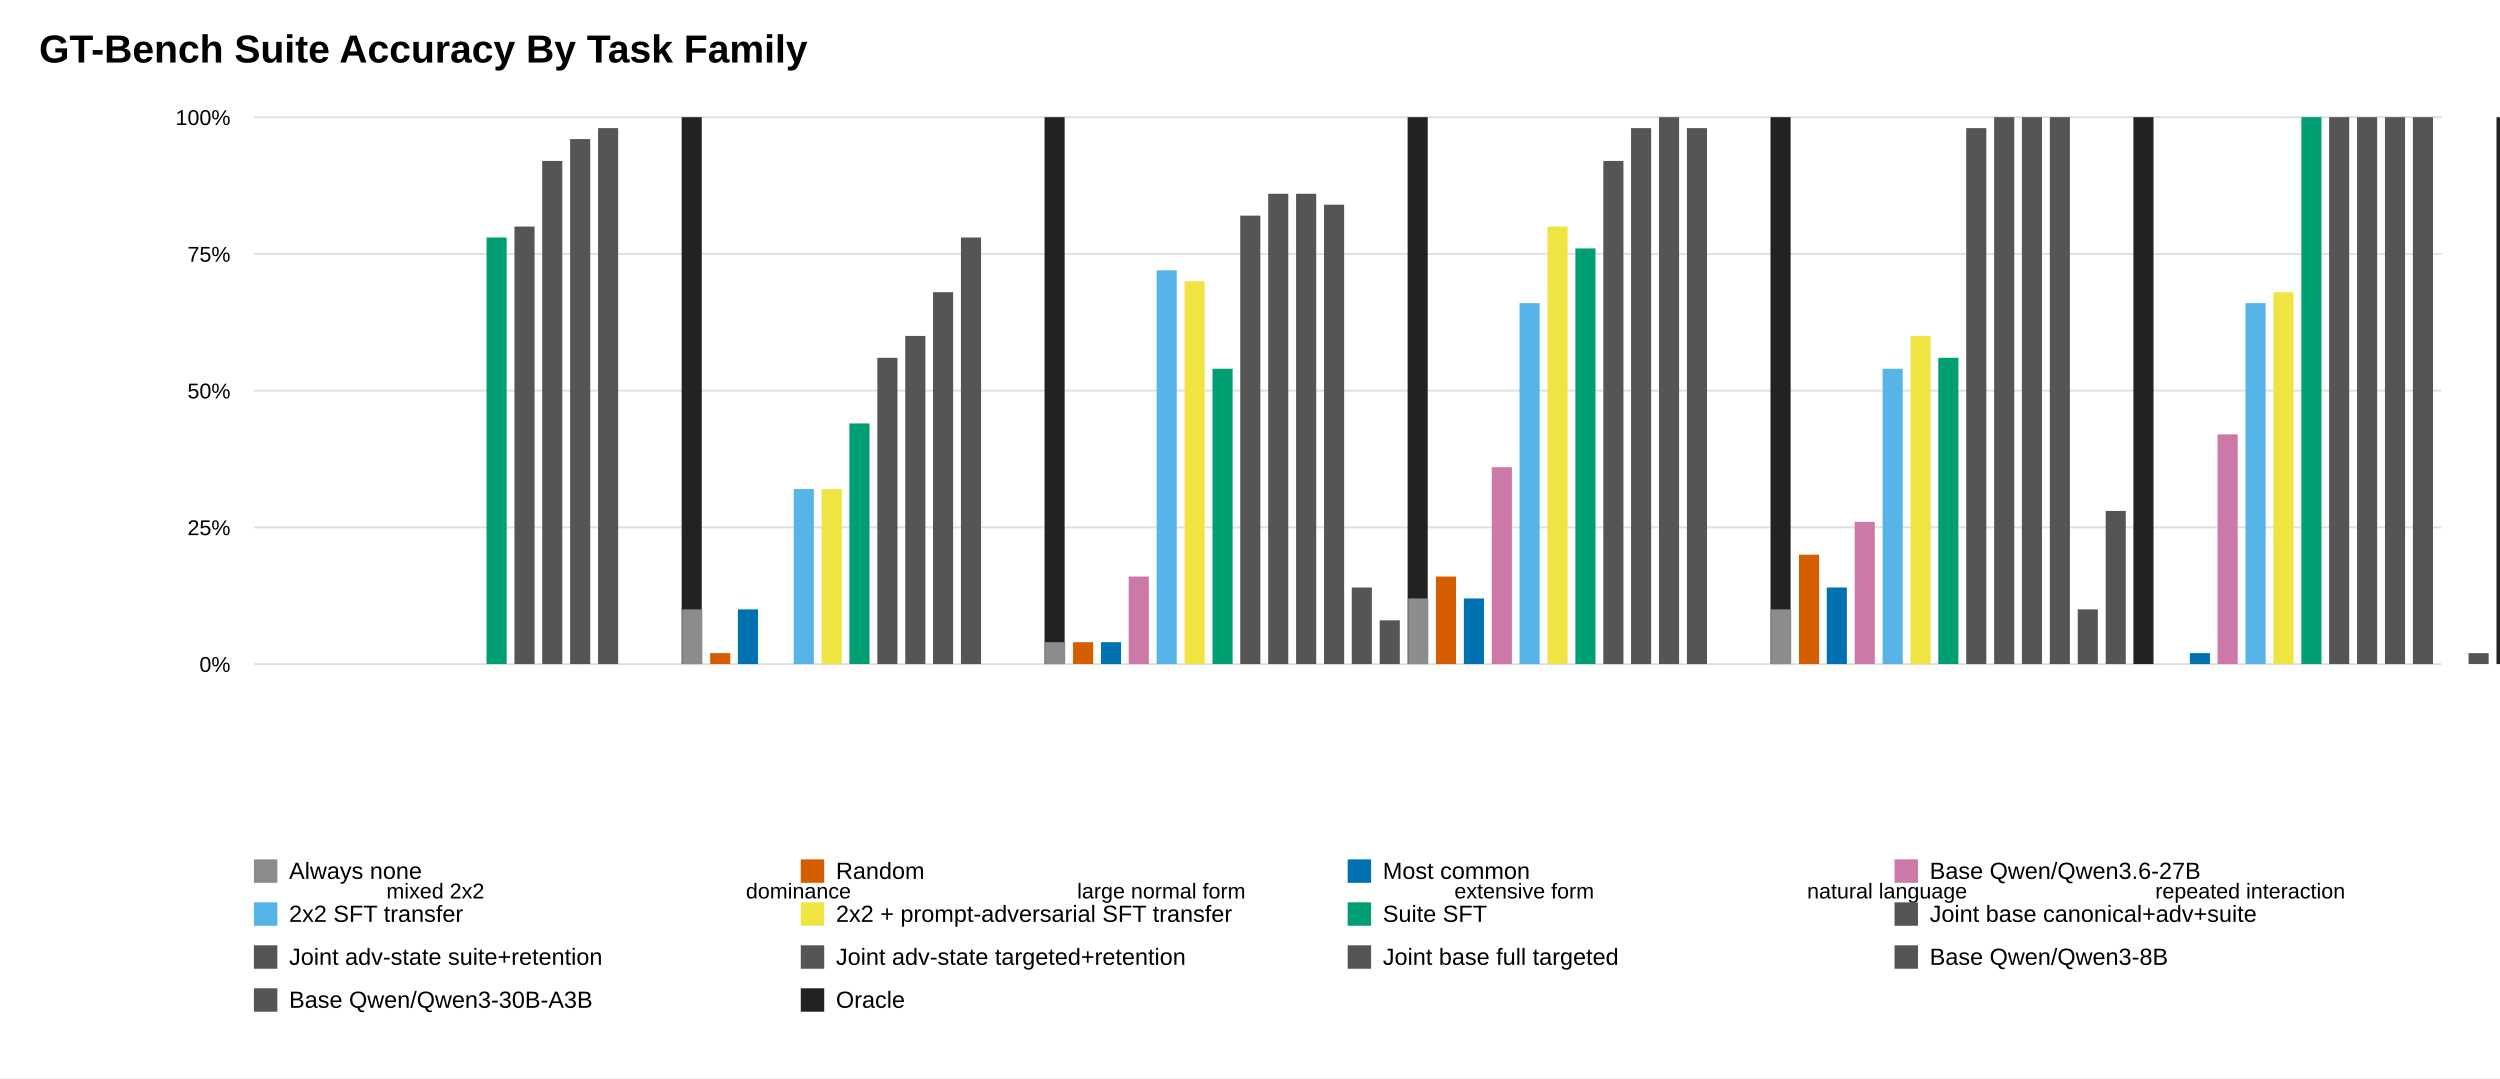
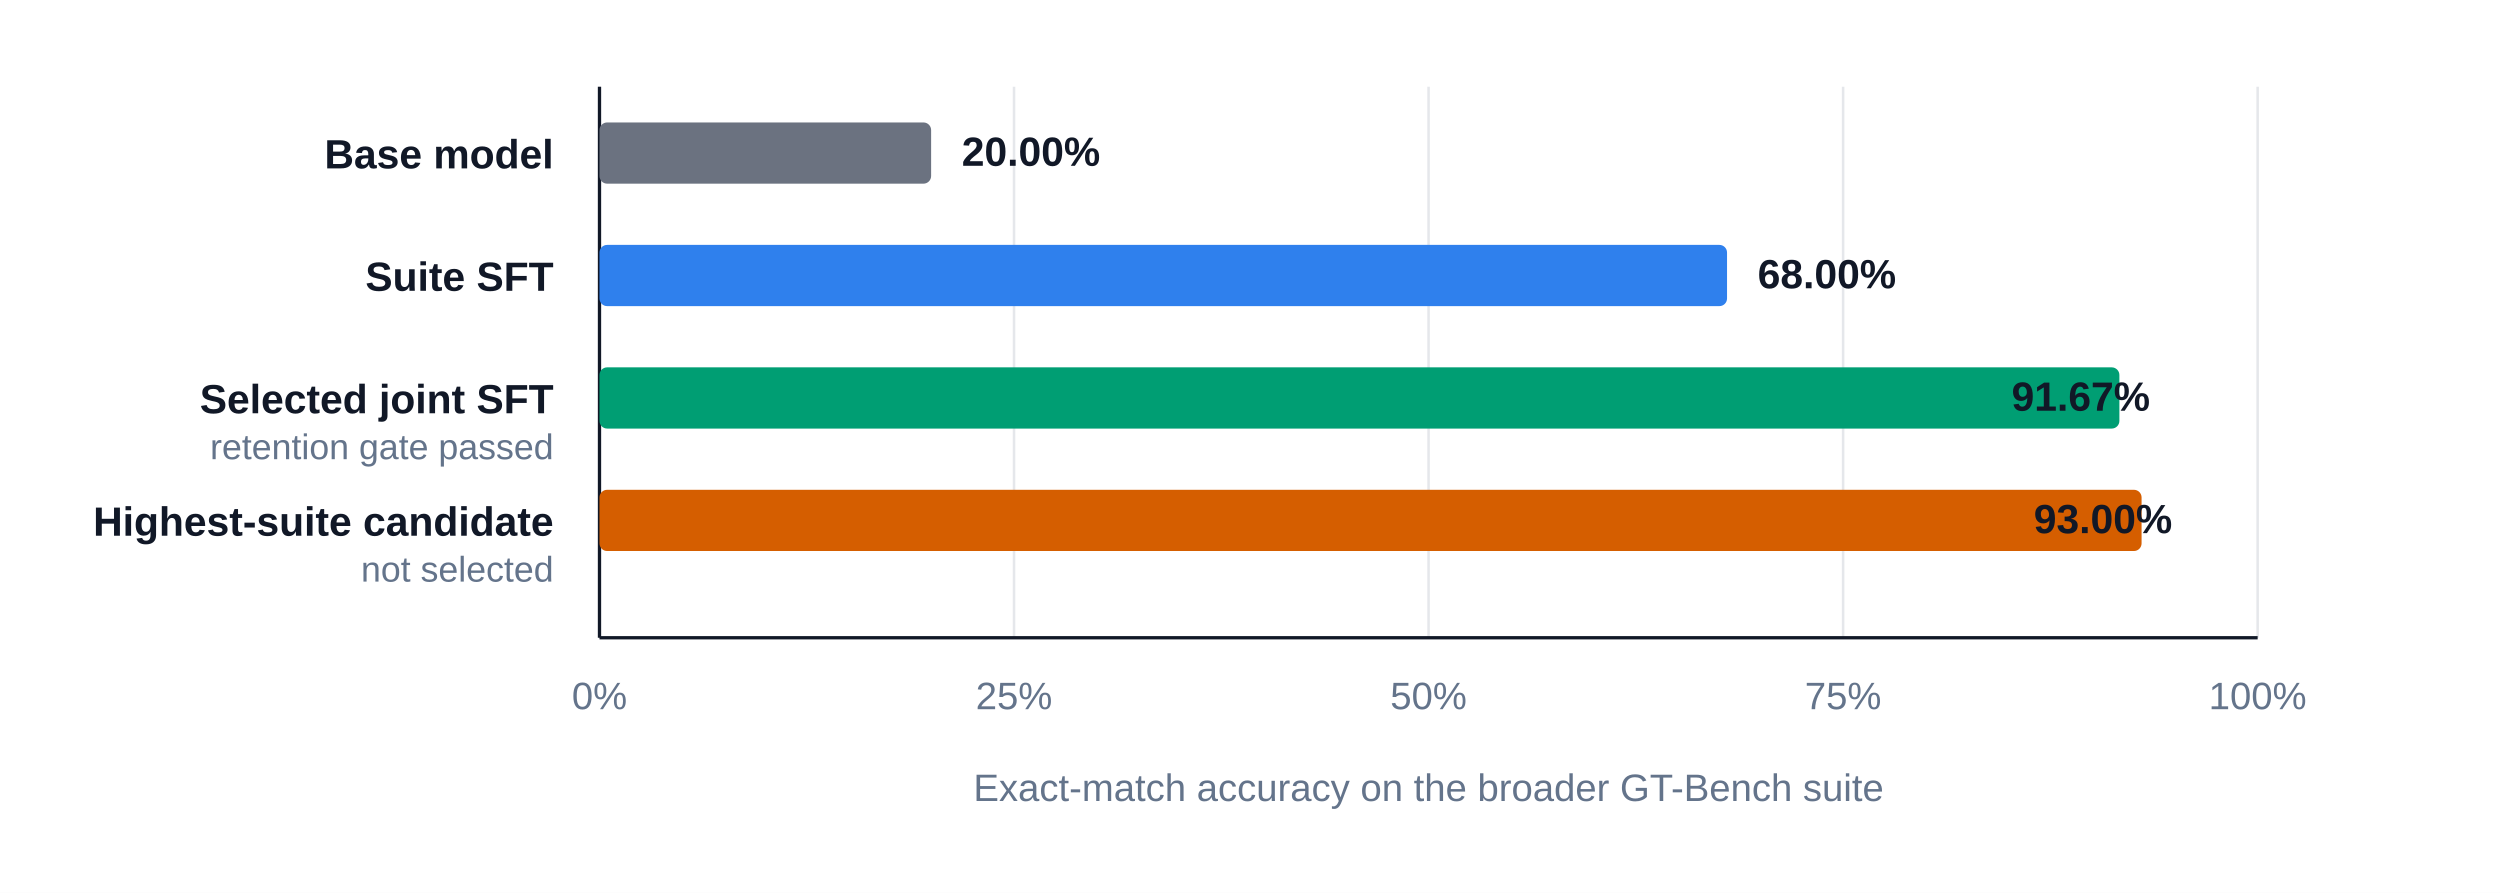
- <svg xmlns="http://www.w3.org/2000/svg" width="1280" height="552" viewBox="0 0 1280 552">
+ <svg xmlns="http://www.w3.org/2000/svg" width="980" height="350" viewBox="0 0 980 350">
  <rect width="100%" height="100%" fill="white" />
-   <text x="20" y="32" font-family="Arial" font-size="20" font-weight="700">GT-Bench Suite Accuracy By Task Family</text>
-   <line x1="130" y1="340.0" x2="1250" y2="340.0" stroke="#e0e0e0" />
-   <text x="118" y="344.0" text-anchor="end" font-family="Arial" font-size="11">0%</text>
-   <line x1="130" y1="270.0" x2="1250" y2="270.0" stroke="#e0e0e0" />
-   <text x="118" y="274.0" text-anchor="end" font-family="Arial" font-size="11">25%</text>
-   <line x1="130" y1="200.0" x2="1250" y2="200.0" stroke="#e0e0e0" />
-   <text x="118" y="204.0" text-anchor="end" font-family="Arial" font-size="11">50%</text>
-   <line x1="130" y1="130.0" x2="1250" y2="130.0" stroke="#e0e0e0" />
-   <text x="118" y="134.0" text-anchor="end" font-family="Arial" font-size="11">75%</text>
-   <line x1="130" y1="60.0" x2="1250" y2="60.0" stroke="#e0e0e0" />
-   <text x="118" y="64.0" text-anchor="end" font-family="Arial" font-size="11">100%</text>
-   <rect x="163.4" y="340.0" width="10.3" height="0.0" fill="#8c8c8c" />
-   <rect x="177.7" y="340.0" width="10.3" height="0.0" fill="#d55e00" />
-   <rect x="192.0" y="340.0" width="10.3" height="0.0" fill="#0072b2" />
-   <rect x="206.3" y="340.0" width="10.3" height="0.0" fill="#cc79a7" />
-   <rect x="220.5" y="340.0" width="10.3" height="0.0" fill="#56b4e9" />
-   <rect x="234.8" y="340.0" width="10.3" height="0.0" fill="#f0e442" />
-   <rect x="249.1" y="121.6" width="10.3" height="218.4" fill="#009e73" />
-   <rect x="263.4" y="116.0" width="10.3" height="224.0" fill="#555" />
-   <rect x="277.6" y="82.4" width="10.3" height="257.6" fill="#555" />
-   <rect x="291.9" y="71.2" width="10.3" height="268.8" fill="#555" />
-   <rect x="306.2" y="65.6" width="10.3" height="274.4" fill="#555" />
-   <rect x="320.5" y="340.0" width="10.3" height="0.0" fill="#555" />
-   <rect x="334.7" y="340.0" width="10.3" height="0.0" fill="#555" />
-   <rect x="349.0" y="60.0" width="10.3" height="280.0" fill="#222222" />
-   <text x="222.9" y="460" text-anchor="middle" font-family="Arial" font-size="11">mixed 2x2</text>
-   <rect x="349.3" y="312.0" width="10.3" height="28.0" fill="#8c8c8c" />
-   <rect x="363.6" y="334.4" width="10.3" height="5.6" fill="#d55e00" />
-   <rect x="377.8" y="312.0" width="10.3" height="28.0" fill="#0072b2" />
-   <rect x="392.1" y="340.0" width="10.3" height="0.0" fill="#cc79a7" />
-   <rect x="406.4" y="250.4" width="10.3" height="89.6" fill="#56b4e9" />
-   <rect x="420.7" y="250.4" width="10.3" height="89.6" fill="#f0e442" />
-   <rect x="434.9" y="216.8" width="10.3" height="123.2" fill="#009e73" />
-   <rect x="449.2" y="183.2" width="10.3" height="156.8" fill="#555" />
-   <rect x="463.5" y="172.0" width="10.3" height="168.0" fill="#555" />
-   <rect x="477.7" y="149.6" width="10.3" height="190.4" fill="#555" />
-   <rect x="492.0" y="121.6" width="10.3" height="218.4" fill="#555" />
-   <rect x="506.3" y="340.0" width="10.3" height="0.0" fill="#555" />
-   <rect x="520.6" y="340.0" width="10.3" height="0.0" fill="#555" />
-   <rect x="534.8" y="60.0" width="10.3" height="280.0" fill="#222222" />
-   <text x="408.8" y="460" text-anchor="middle" font-family="Arial" font-size="11">dominance</text>
-   <rect x="535.1" y="328.8" width="10.3" height="11.2" fill="#8c8c8c" />
-   <rect x="549.4" y="328.8" width="10.3" height="11.2" fill="#d55e00" />
-   <rect x="563.7" y="328.8" width="10.3" height="11.2" fill="#0072b2" />
-   <rect x="577.9" y="295.2" width="10.3" height="44.8" fill="#cc79a7" />
-   <rect x="592.2" y="138.4" width="10.3" height="201.6" fill="#56b4e9" />
-   <rect x="606.5" y="144.0" width="10.3" height="196.0" fill="#f0e442" />
-   <rect x="620.8" y="188.8" width="10.3" height="151.2" fill="#009e73" />
-   <rect x="635.0" y="110.4" width="10.3" height="229.6" fill="#555" />
-   <rect x="649.3" y="99.2" width="10.3" height="240.8" fill="#555" />
-   <rect x="663.6" y="99.2" width="10.3" height="240.8" fill="#555" />
-   <rect x="677.9" y="104.8" width="10.3" height="235.2" fill="#555" />
-   <rect x="692.1" y="300.8" width="10.3" height="39.2" fill="#555" />
-   <rect x="706.4" y="317.6" width="10.3" height="22.4" fill="#555" />
-   <rect x="720.7" y="60.0" width="10.3" height="280.0" fill="#222222" />
-   <text x="594.6" y="460" text-anchor="middle" font-family="Arial" font-size="11">large normal form</text>
-   <rect x="721.0" y="306.4" width="10.3" height="33.6" fill="#8c8c8c" />
-   <rect x="735.2" y="295.2" width="10.3" height="44.8" fill="#d55e00" />
-   <rect x="749.5" y="306.4" width="10.3" height="33.6" fill="#0072b2" />
-   <rect x="763.8" y="239.2" width="10.3" height="100.8" fill="#cc79a7" />
-   <rect x="778.0" y="155.2" width="10.3" height="184.8" fill="#56b4e9" />
-   <rect x="792.3" y="116.0" width="10.3" height="224.0" fill="#f0e442" />
-   <rect x="806.6" y="127.2" width="10.3" height="212.8" fill="#009e73" />
-   <rect x="820.9" y="82.4" width="10.3" height="257.6" fill="#555" />
-   <rect x="835.1" y="65.6" width="10.3" height="274.4" fill="#555" />
-   <rect x="849.4" y="60.0" width="10.3" height="280.0" fill="#555" />
-   <rect x="863.7" y="65.6" width="10.3" height="274.4" fill="#555" />
-   <rect x="878.0" y="340.0" width="10.3" height="0.0" fill="#555" />
-   <rect x="892.2" y="340.0" width="10.3" height="0.0" fill="#555" />
-   <rect x="906.5" y="60.0" width="10.3" height="280.0" fill="#222222" />
-   <text x="780.4" y="460" text-anchor="middle" font-family="Arial" font-size="11">extensive form</text>
-   <rect x="906.8" y="312.0" width="10.3" height="28.0" fill="#8c8c8c" />
-   <rect x="921.1" y="284.0" width="10.3" height="56.0" fill="#d55e00" />
-   <rect x="935.3" y="300.8" width="10.3" height="39.2" fill="#0072b2" />
-   <rect x="949.6" y="267.2" width="10.3" height="72.8" fill="#cc79a7" />
-   <rect x="963.9" y="188.8" width="10.3" height="151.2" fill="#56b4e9" />
-   <rect x="978.2" y="172.0" width="10.3" height="168.0" fill="#f0e442" />
-   <rect x="992.4" y="183.2" width="10.3" height="156.8" fill="#009e73" />
-   <rect x="1006.7" y="65.6" width="10.3" height="274.4" fill="#555" />
-   <rect x="1021.0" y="60.0" width="10.3" height="280.0" fill="#555" />
-   <rect x="1035.2" y="60.0" width="10.3" height="280.0" fill="#555" />
-   <rect x="1049.5" y="60.0" width="10.3" height="280.0" fill="#555" />
-   <rect x="1063.8" y="312.0" width="10.3" height="28.0" fill="#555" />
-   <rect x="1078.1" y="261.6" width="10.3" height="78.4" fill="#555" />
-   <rect x="1092.3" y="60.0" width="10.3" height="280.0" fill="#222222" />
-   <text x="966.2" y="460" text-anchor="middle" font-family="Arial" font-size="11">natural language</text>
-   <rect x="1092.6" y="340.0" width="10.3" height="0.0" fill="#8c8c8c" />
-   <rect x="1106.9" y="340.0" width="10.3" height="0.0" fill="#d55e00" />
-   <rect x="1121.2" y="334.4" width="10.3" height="5.6" fill="#0072b2" />
-   <rect x="1135.4" y="222.4" width="10.3" height="117.6" fill="#cc79a7" />
-   <rect x="1149.7" y="155.2" width="10.3" height="184.8" fill="#56b4e9" />
-   <rect x="1164.0" y="149.6" width="10.3" height="190.4" fill="#f0e442" />
-   <rect x="1178.3" y="60.0" width="10.3" height="280.0" fill="#009e73" />
-   <rect x="1192.5" y="60.0" width="10.3" height="280.0" fill="#555" />
-   <rect x="1206.8" y="60.0" width="10.3" height="280.0" fill="#555" />
-   <rect x="1221.1" y="60.0" width="10.3" height="280.0" fill="#555" />
-   <rect x="1235.4" y="60.0" width="10.3" height="280.0" fill="#555" />
-   <rect x="1249.6" y="340.0" width="10.3" height="0.0" fill="#555" />
-   <rect x="1263.9" y="334.4" width="10.3" height="5.6" fill="#555" />
-   <rect x="1278.2" y="60.0" width="10.3" height="280.0" fill="#222222" />
-   <text x="1152.1" y="460" text-anchor="middle" font-family="Arial" font-size="11">repeated interaction</text>
-   <rect x="130" y="440" width="12" height="12" fill="#8c8c8c" />
-   <text x="148" y="450" font-family="Arial" font-size="12">Always none</text>
-   <rect x="410" y="440" width="12" height="12" fill="#d55e00" />
-   <text x="428" y="450" font-family="Arial" font-size="12">Random</text>
-   <rect x="690" y="440" width="12" height="12" fill="#0072b2" />
-   <text x="708" y="450" font-family="Arial" font-size="12">Most common</text>
-   <rect x="970" y="440" width="12" height="12" fill="#cc79a7" />
-   <text x="988" y="450" font-family="Arial" font-size="12">Base Qwen/Qwen3.6-27B</text>
-   <rect x="130" y="462" width="12" height="12" fill="#56b4e9" />
-   <text x="148" y="472" font-family="Arial" font-size="12">2x2 SFT transfer</text>
-   <rect x="410" y="462" width="12" height="12" fill="#f0e442" />
-   <text x="428" y="472" font-family="Arial" font-size="12">2x2 + prompt-adversarial SFT transfer</text>
-   <rect x="690" y="462" width="12" height="12" fill="#009e73" />
-   <text x="708" y="472" font-family="Arial" font-size="12">Suite SFT</text>
-   <rect x="970" y="462" width="12" height="12" fill="#555" />
-   <text x="988" y="472" font-family="Arial" font-size="12">Joint base canonical+adv+suite</text>
-   <rect x="130" y="484" width="12" height="12" fill="#555" />
-   <text x="148" y="494" font-family="Arial" font-size="12">Joint adv-state suite+retention</text>
-   <rect x="410" y="484" width="12" height="12" fill="#555" />
-   <text x="428" y="494" font-family="Arial" font-size="12">Joint adv-state targeted+retention</text>
-   <rect x="690" y="484" width="12" height="12" fill="#555" />
-   <text x="708" y="494" font-family="Arial" font-size="12">Joint base full targeted</text>
-   <rect x="970" y="484" width="12" height="12" fill="#555" />
-   <text x="988" y="494" font-family="Arial" font-size="12">Base Qwen/Qwen3-8B</text>
-   <rect x="130" y="506" width="12" height="12" fill="#555" />
-   <text x="148" y="516" font-family="Arial" font-size="12">Base Qwen/Qwen3-30B-A3B</text>
-   <rect x="410" y="506" width="12" height="12" fill="#222222" />
-   <text x="428" y="516" font-family="Arial" font-size="12">Oracle</text>
+   <line x1="235.0" y1="34" x2="235.0" y2="250" stroke="#e5e7eb" stroke-width="1" />
+   <text x="235.0" y="278" text-anchor="middle" font-family="Arial" font-size="15" fill="#64748b">0%</text>
+   <line x1="397.5" y1="34" x2="397.5" y2="250" stroke="#e5e7eb" stroke-width="1" />
+   <text x="397.5" y="278" text-anchor="middle" font-family="Arial" font-size="15" fill="#64748b">25%</text>
+   <line x1="560.0" y1="34" x2="560.0" y2="250" stroke="#e5e7eb" stroke-width="1" />
+   <text x="560.0" y="278" text-anchor="middle" font-family="Arial" font-size="15" fill="#64748b">50%</text>
+   <line x1="722.5" y1="34" x2="722.5" y2="250" stroke="#e5e7eb" stroke-width="1" />
+   <text x="722.5" y="278" text-anchor="middle" font-family="Arial" font-size="15" fill="#64748b">75%</text>
+   <line x1="885.0" y1="34" x2="885.0" y2="250" stroke="#e5e7eb" stroke-width="1" />
+   <text x="885.0" y="278" text-anchor="middle" font-family="Arial" font-size="15" fill="#64748b">100%</text>
+   <line x1="235" y1="250" x2="885" y2="250" stroke="#111827" stroke-width="1.3" />
+   <line x1="235" y1="34" x2="235" y2="250" stroke="#111827" stroke-width="1.3" />
+   <text x="217" y="66" text-anchor="end" font-family="Arial" font-size="16" font-weight="700" fill="#111827">Base model</text>
+   <rect x="235" y="48" width="130.0" height="24" rx="3" ry="3" fill="#6b7280" />
+   <text x="377.0" y="65" text-anchor="start" font-family="Arial" font-size="16" font-weight="700" fill="#111827">20.00%</text>
+   <text x="217" y="114" text-anchor="end" font-family="Arial" font-size="16" font-weight="700" fill="#111827">Suite SFT</text>
+   <rect x="235" y="96" width="442.0" height="24" rx="3" ry="3" fill="#2f80ed" />
+   <text x="689.0" y="113" text-anchor="start" font-family="Arial" font-size="16" font-weight="700" fill="#111827">68.00%</text>
+   <text x="217" y="162" text-anchor="end" font-family="Arial" font-size="16" font-weight="700" fill="#111827">Selected joint SFT</text>
+   <text x="217" y="180" text-anchor="end" font-family="Arial" font-size="14" fill="#64748b">retention gate passed</text>
+   <rect x="235" y="144" width="595.8" height="24" rx="3" ry="3" fill="#009e73" />
+   <text x="842.8" y="161" text-anchor="end" font-family="Arial" font-size="16" font-weight="700" fill="#111827">91.67%</text>
+   <text x="217" y="210" text-anchor="end" font-family="Arial" font-size="16" font-weight="700" fill="#111827">Highest-suite candidate</text>
+   <text x="217" y="228" text-anchor="end" font-family="Arial" font-size="14" fill="#64748b">not selected</text>
+   <rect x="235" y="192" width="604.5" height="24" rx="3" ry="3" fill="#d55e00" />
+   <text x="851.5" y="209" text-anchor="end" font-family="Arial" font-size="16" font-weight="700" fill="#111827">93.00%</text>
+   <text x="560.0" y="314" text-anchor="middle" font-family="Arial" font-size="15" fill="#64748b">Exact-match accuracy on the broader GT-Bench suite</text>
</svg>
